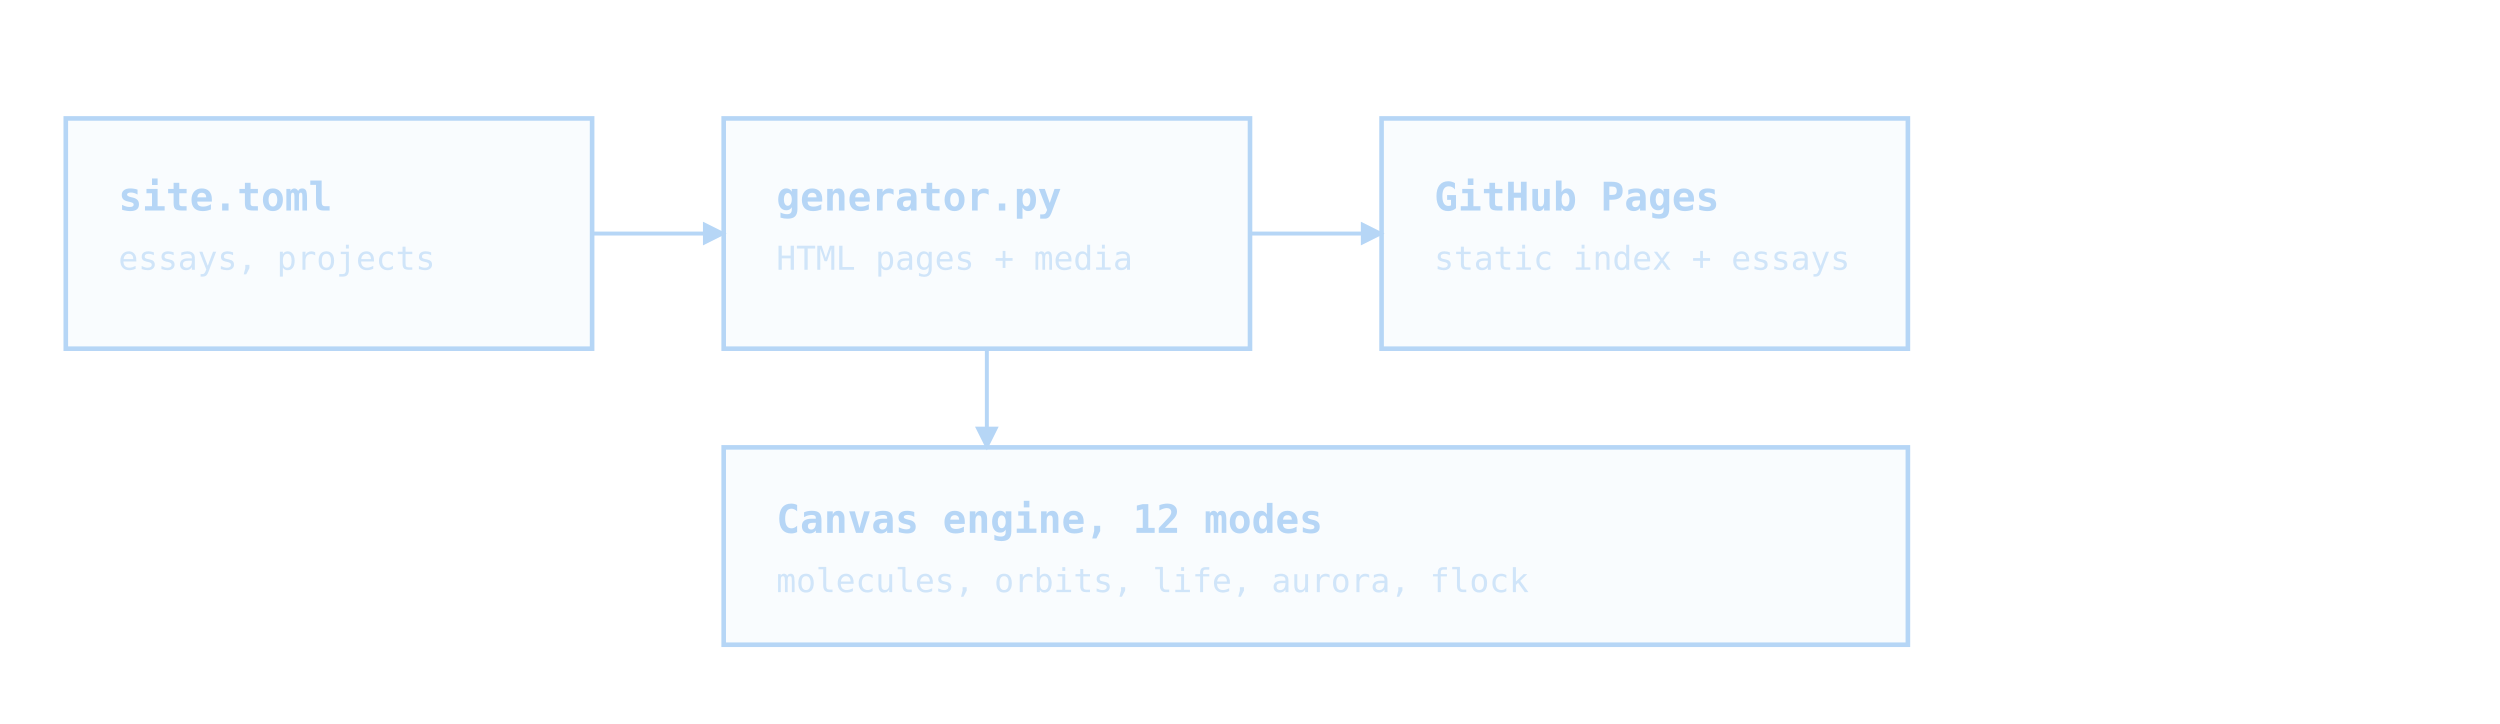
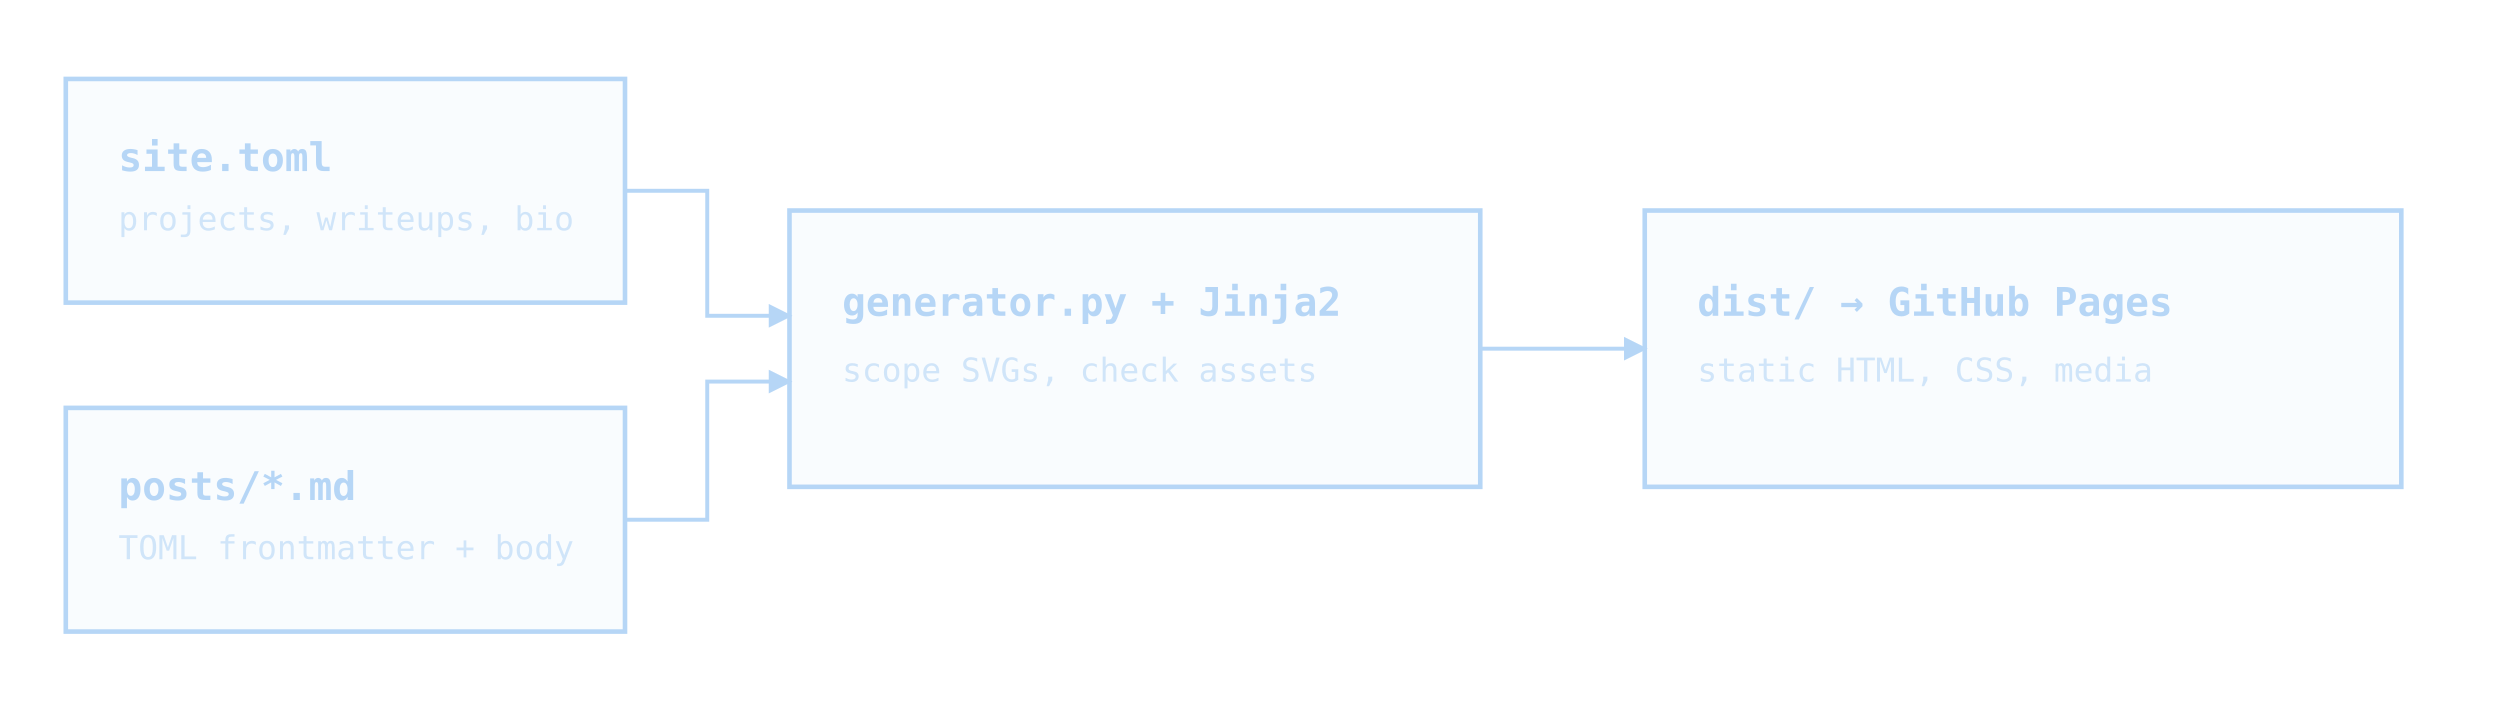
- <svg xmlns="http://www.w3.org/2000/svg" color="#b6d6f6" viewBox="0 0 760 220" role="img" aria-label="Portfolio generator and simulation engine">
+ <svg xmlns="http://www.w3.org/2000/svg" color="#b6d6f6" viewBox="0 0 760 220" role="img" aria-label="Portfolio static generator pipeline">
  <style>
    .box { fill: none; stroke: currentColor; stroke-width: 1.4; }
    .fill { fill: currentColor; fill-opacity: 0.08; }
    .t { font: 600 12px ui-monospace, SFMono-Regular, Menlo, monospace; fill: currentColor; }
    .s { font: 400 10px ui-monospace, SFMono-Regular, Menlo, monospace; fill: currentColor; opacity: 0.62; }
    .arr { stroke: currentColor; stroke-width: 1.2; fill: none; marker-end: url(#ah); }
  </style>
  <defs>
    <marker id="ah" viewBox="0 0 8 8" refX="7" refY="4" markerWidth="6" markerHeight="6" orient="auto">
      <path d="M0 0 L8 4 L0 8 z" fill="currentColor" />
    </marker>
  </defs>
-   <rect class="box fill" x="20" y="36" width="160" height="70" />
-   <text class="t" x="36" y="64">site.toml</text>
-   <text class="s" x="36" y="82">essays, projects</text>
-   <rect class="box fill" x="220" y="36" width="160" height="70" />
-   <text class="t" x="236" y="64">generator.py</text>
-   <text class="s" x="236" y="82">HTML pages + media</text>
-   <rect class="box fill" x="420" y="36" width="160" height="70" />
-   <text class="t" x="436" y="64">GitHub Pages</text>
-   <text class="s" x="436" y="82">static index + essays</text>
-   <rect class="box fill" x="220" y="136" width="360" height="60" />
-   <text class="t" x="236" y="162">Canvas engine, 12 modes</text>
-   <text class="s" x="236" y="180">molecules, orbits, life, aurora, flock</text>
-   <path class="arr" d="M180 71 H220" />
-   <path class="arr" d="M380 71 H420" />
-   <path class="arr" d="M300 106 V136" />
+   <rect class="box fill" x="20" y="24" width="170" height="68" />
+   <text class="t" x="36" y="52">site.toml</text>
+   <text class="s" x="36" y="70">projects, writeups, bio</text>
+   <rect class="box fill" x="20" y="124" width="170" height="68" />
+   <text class="t" x="36" y="152">posts/*.md</text>
+   <text class="s" x="36" y="170">TOML frontmatter + body</text>
+   <rect class="box fill" x="240" y="64" width="210" height="84" />
+   <text class="t" x="256" y="96">generator.py + Jinja2</text>
+   <text class="s" x="256" y="116">scope SVGs, check assets</text>
+   <rect class="box fill" x="500" y="64" width="230" height="84" />
+   <text class="t" x="516" y="96">dist/ → GitHub Pages</text>
+   <text class="s" x="516" y="116">static HTML, CSS, media</text>
+   <path class="arr" d="M190 58 H215 V96 H240" />
+   <path class="arr" d="M190 158 H215 V116 H240" />
+   <path class="arr" d="M450 106 H500" />
</svg>
